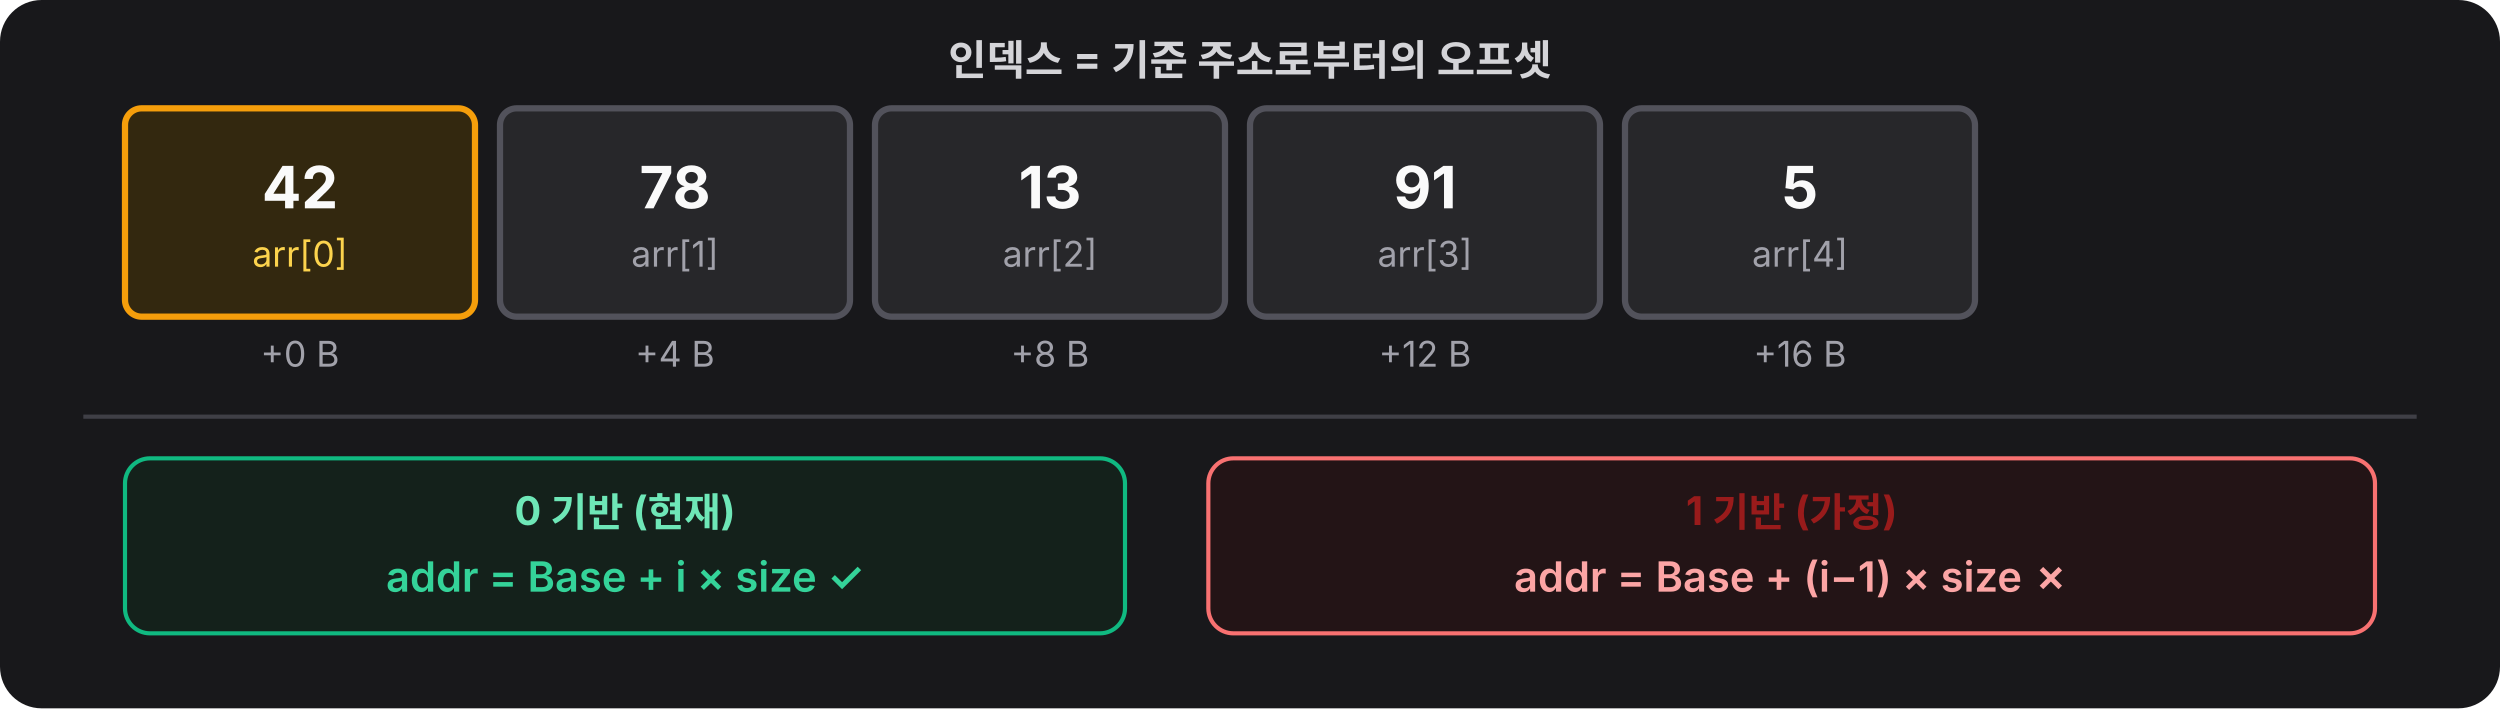
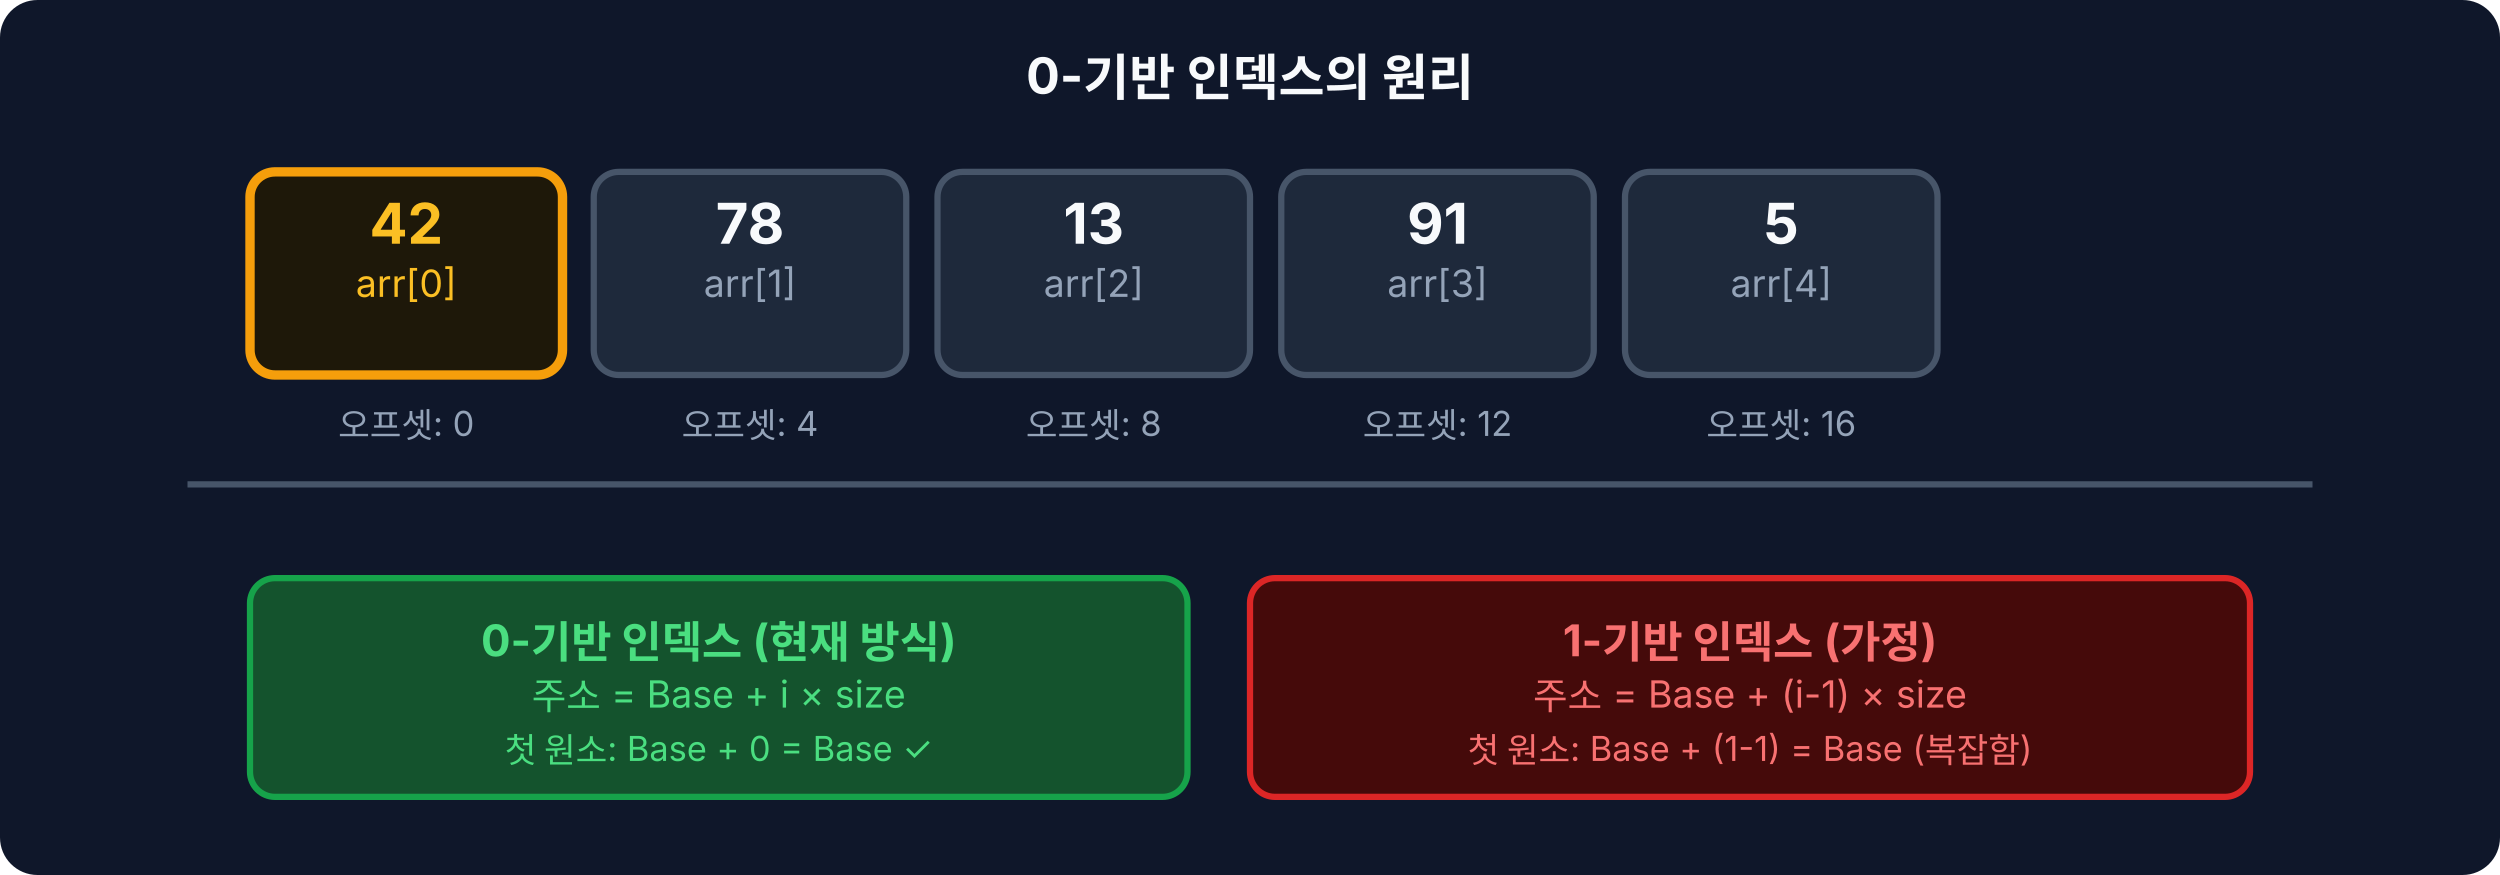
- <svg xmlns="http://www.w3.org/2000/svg" viewBox="0 0 600 170" font-family="-apple-system, BlinkMacSystemFont, 'Segoe UI', sans-serif">
-   <rect width="600" height="170" fill="#18181b" rx="10" />
-   <text x="300" y="18" font-size="10" font-weight="700" fill="#d4d4d8" text-anchor="middle">인덱스 = 기준 주소로부터의 오프셋</text>
-   <rect x="30" y="26" width="84" height="50" rx="4" fill="#33280f" stroke="#f59e0b" stroke-width="1.5" />
-   <text x="72" y="50" font-size="14" font-weight="700" fill="#fafafa" text-anchor="middle">42</text>
-   <text x="72" y="64" font-size="8.5" fill="#fcd34d" text-anchor="middle">arr[0]</text>
-   <rect x="120" y="26" width="84" height="50" rx="4" fill="#27272a" stroke="#52525b" stroke-width="1.5" />
-   <text x="162" y="50" font-size="14" font-weight="700" fill="#fafafa" text-anchor="middle">78</text>
-   <text x="162" y="64" font-size="8.5" fill="#a1a1aa" text-anchor="middle">arr[1]</text>
-   <rect x="210" y="26" width="84" height="50" rx="4" fill="#27272a" stroke="#52525b" stroke-width="1.5" />
-   <text x="252" y="50" font-size="14" font-weight="700" fill="#fafafa" text-anchor="middle">13</text>
-   <text x="252" y="64" font-size="8.5" fill="#a1a1aa" text-anchor="middle">arr[2]</text>
-   <rect x="300" y="26" width="84" height="50" rx="4" fill="#27272a" stroke="#52525b" stroke-width="1.5" />
-   <text x="342" y="50" font-size="14" font-weight="700" fill="#fafafa" text-anchor="middle">91</text>
-   <text x="342" y="64" font-size="8.5" fill="#a1a1aa" text-anchor="middle">arr[3]</text>
-   <rect x="390" y="26" width="84" height="50" rx="4" fill="#27272a" stroke="#52525b" stroke-width="1.5" />
-   <text x="432" y="50" font-size="14" font-weight="700" fill="#fafafa" text-anchor="middle">5</text>
-   <text x="432" y="64" font-size="8.5" fill="#a1a1aa" text-anchor="middle">arr[4]</text>
-   <text x="72" y="88" font-size="8.5" fill="#a1a1aa" text-anchor="middle">+0 B</text>
-   <text x="162" y="88" font-size="8.5" fill="#a1a1aa" text-anchor="middle">+4 B</text>
-   <text x="252" y="88" font-size="8.5" fill="#a1a1aa" text-anchor="middle">+8 B</text>
-   <text x="342" y="88" font-size="8.5" fill="#a1a1aa" text-anchor="middle">+12 B</text>
-   <text x="432" y="88" font-size="8.5" fill="#a1a1aa" text-anchor="middle">+16 B</text>
-   <line x1="20" y1="100" x2="580" y2="100" stroke="#3f3f46" stroke-width="1" />
-   <rect x="30" y="110" width="240" height="42" rx="6" fill="#14211b" stroke="#10b981" stroke-width="1" />
-   <text x="150" y="126" font-size="9.5" font-weight="700" fill="#6ee7b7" text-anchor="middle">0 기반 (현재)</text>
-   <text x="150" y="142" font-size="10" fill="#34d399" text-anchor="middle" font-weight="600">addr = Base + i × size  ✓</text>
-   <rect x="290" y="110" width="280" height="42" rx="6" fill="#231416" stroke="#f87171" stroke-width="1" />
-   <text x="430" y="126" font-size="9.5" font-weight="700" fill="#991b1b" text-anchor="middle">1 기반 (가정)</text>
-   <text x="430" y="142" font-size="10" fill="#fca5a5" text-anchor="middle" font-weight="600">addr = Base + (i−1) × size  ✗</text>
+ <svg xmlns="http://www.w3.org/2000/svg" viewBox="0 0 800 280" font-family="-apple-system, BlinkMacSystemFont, 'Segoe UI', sans-serif">
+   <rect width="800" height="280" fill="#0f172a" rx="12" />
+   <text x="400" y="30" font-size="16" font-weight="700" fill="#f8fafc" text-anchor="middle">0-기반 인덱스의 원리</text>
+   <g id="memory-cells">
+     <rect x="80" y="55" width="100" height="65" rx="8" fill="#1e1809" stroke="#f59e0b" stroke-width="3" />
+     <text x="130" y="78" font-size="18" font-weight="700" fill="#fbbf24" text-anchor="middle">42</text>
+     <text x="130" y="95" font-size="12" fill="#fbbf24" text-anchor="middle">arr[0]</text>
+     <text x="130" y="140" font-size="11" fill="#94a3b8" text-anchor="middle">오프셋: 0</text>
+     <rect x="190" y="55" width="100" height="65" rx="8" fill="#1e293b" stroke="#475569" stroke-width="2" />
+     <text x="240" y="78" font-size="18" font-weight="700" fill="#f8fafc" text-anchor="middle">78</text>
+     <text x="240" y="95" font-size="12" fill="#94a3b8" text-anchor="middle">arr[1]</text>
+     <text x="240" y="140" font-size="11" fill="#94a3b8" text-anchor="middle">오프셋: 4</text>
+     <rect x="300" y="55" width="100" height="65" rx="8" fill="#1e293b" stroke="#475569" stroke-width="2" />
+     <text x="350" y="78" font-size="18" font-weight="700" fill="#f8fafc" text-anchor="middle">13</text>
+     <text x="350" y="95" font-size="12" fill="#94a3b8" text-anchor="middle">arr[2]</text>
+     <text x="350" y="140" font-size="11" fill="#94a3b8" text-anchor="middle">오프셋: 8</text>
+     <rect x="410" y="55" width="100" height="65" rx="8" fill="#1e293b" stroke="#475569" stroke-width="2" />
+     <text x="460" y="78" font-size="18" font-weight="700" fill="#f8fafc" text-anchor="middle">91</text>
+     <text x="460" y="95" font-size="12" fill="#94a3b8" text-anchor="middle">arr[3]</text>
+     <text x="460" y="140" font-size="11" fill="#94a3b8" text-anchor="middle">오프셋: 12</text>
+     <rect x="520" y="55" width="100" height="65" rx="8" fill="#1e293b" stroke="#475569" stroke-width="2" />
+     <text x="570" y="78" font-size="18" font-weight="700" fill="#f8fafc" text-anchor="middle">5</text>
+     <text x="570" y="95" font-size="12" fill="#94a3b8" text-anchor="middle">arr[4]</text>
+     <text x="570" y="140" font-size="11" fill="#94a3b8" text-anchor="middle">오프셋: 16</text>
+   </g>
+   <line x1="60" y1="155" x2="740" y2="155" stroke="#475569" stroke-width="2" />
+   <rect x="80" y="185" width="300" height="70" rx="8" fill="#14532d" stroke="#16a34a" stroke-width="2" />
+   <text x="230" y="210" font-size="14" font-weight="700" fill="#4ade80" text-anchor="middle">0-기반 인덱스 (현재 방식)</text>
+   <text x="230" y="227" font-size="12" fill="#4ade80" text-anchor="middle">주소 = Base + i × size</text>
+   <text x="230" y="244" font-size="11" fill="#4ade80" text-anchor="middle">첫 원소: Base + 0 = Base ✓</text>
+   <rect x="400" y="185" width="320" height="70" rx="8" fill="#450a0a" stroke="#dc2626" stroke-width="2" />
+   <text x="560" y="210" font-size="14" font-weight="700" fill="#f87171" text-anchor="middle">1-기반 인덱스 (가정)</text>
+   <text x="560" y="227" font-size="12" fill="#f87171" text-anchor="middle">주소 = Base + (i-1) × size</text>
+   <text x="560" y="244" font-size="11" fill="#f87171" text-anchor="middle">첫 원소: Base + (1-1) = Base (복잡함)</text>
</svg>
